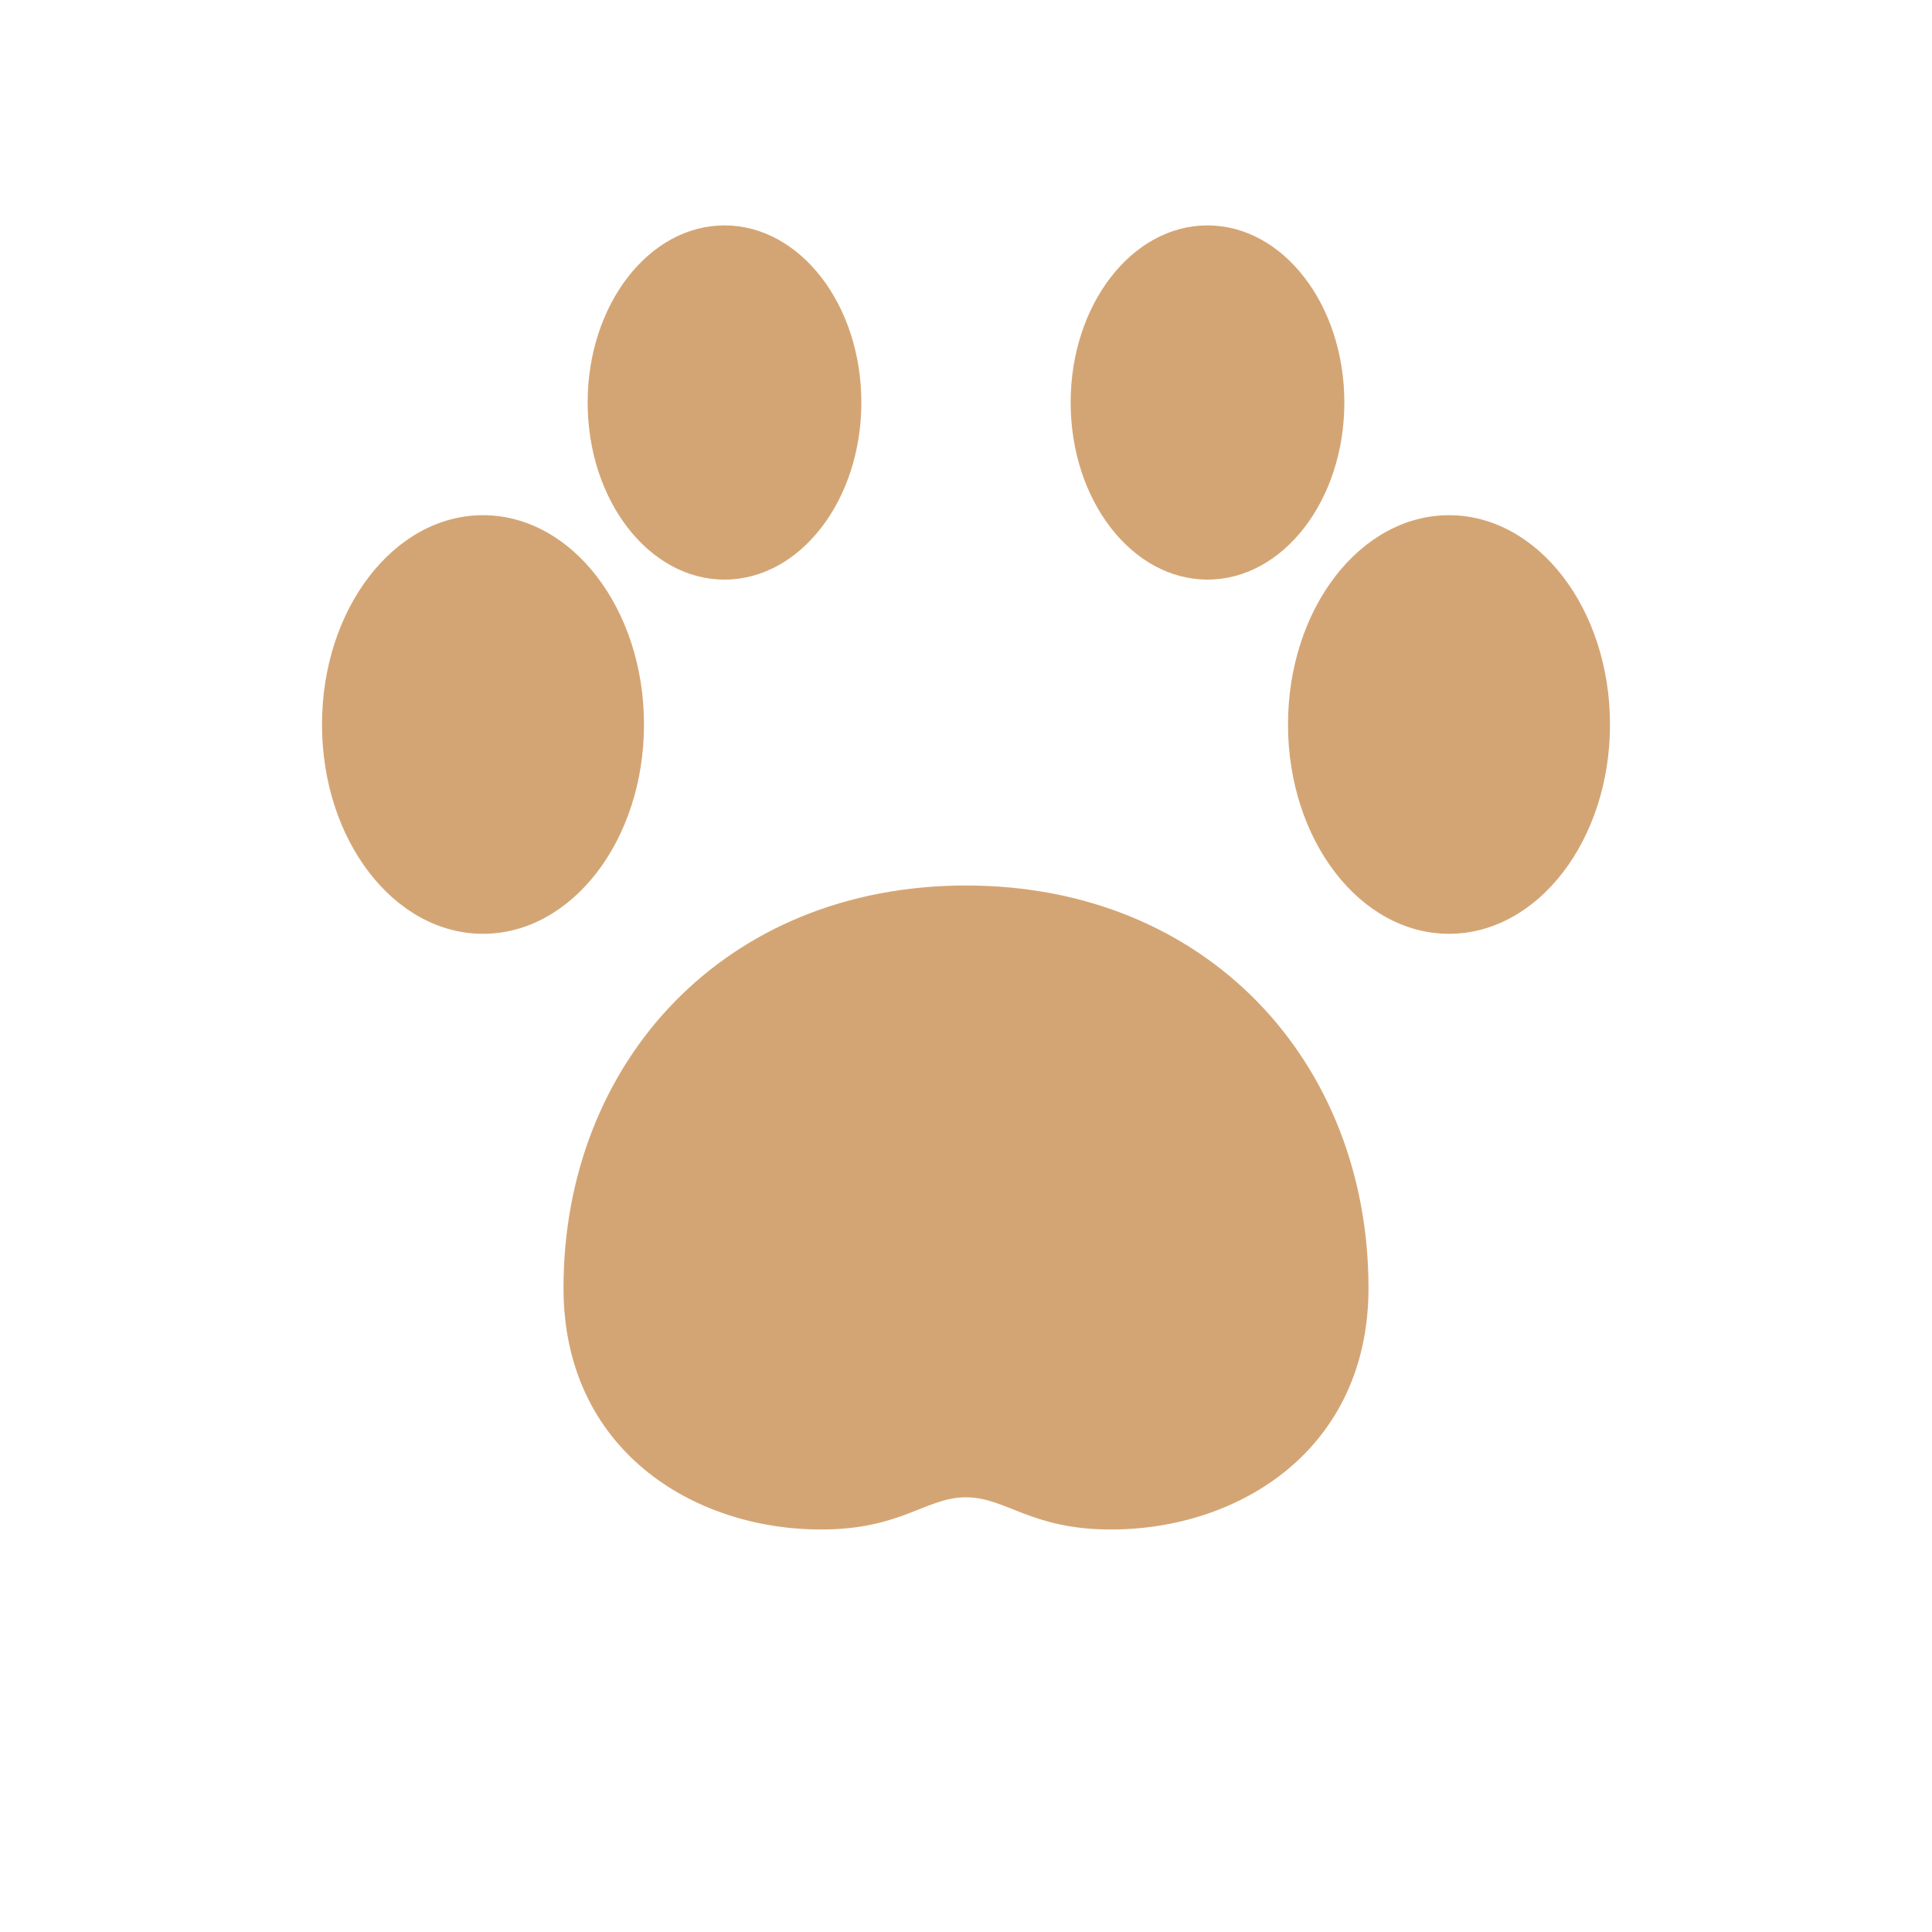
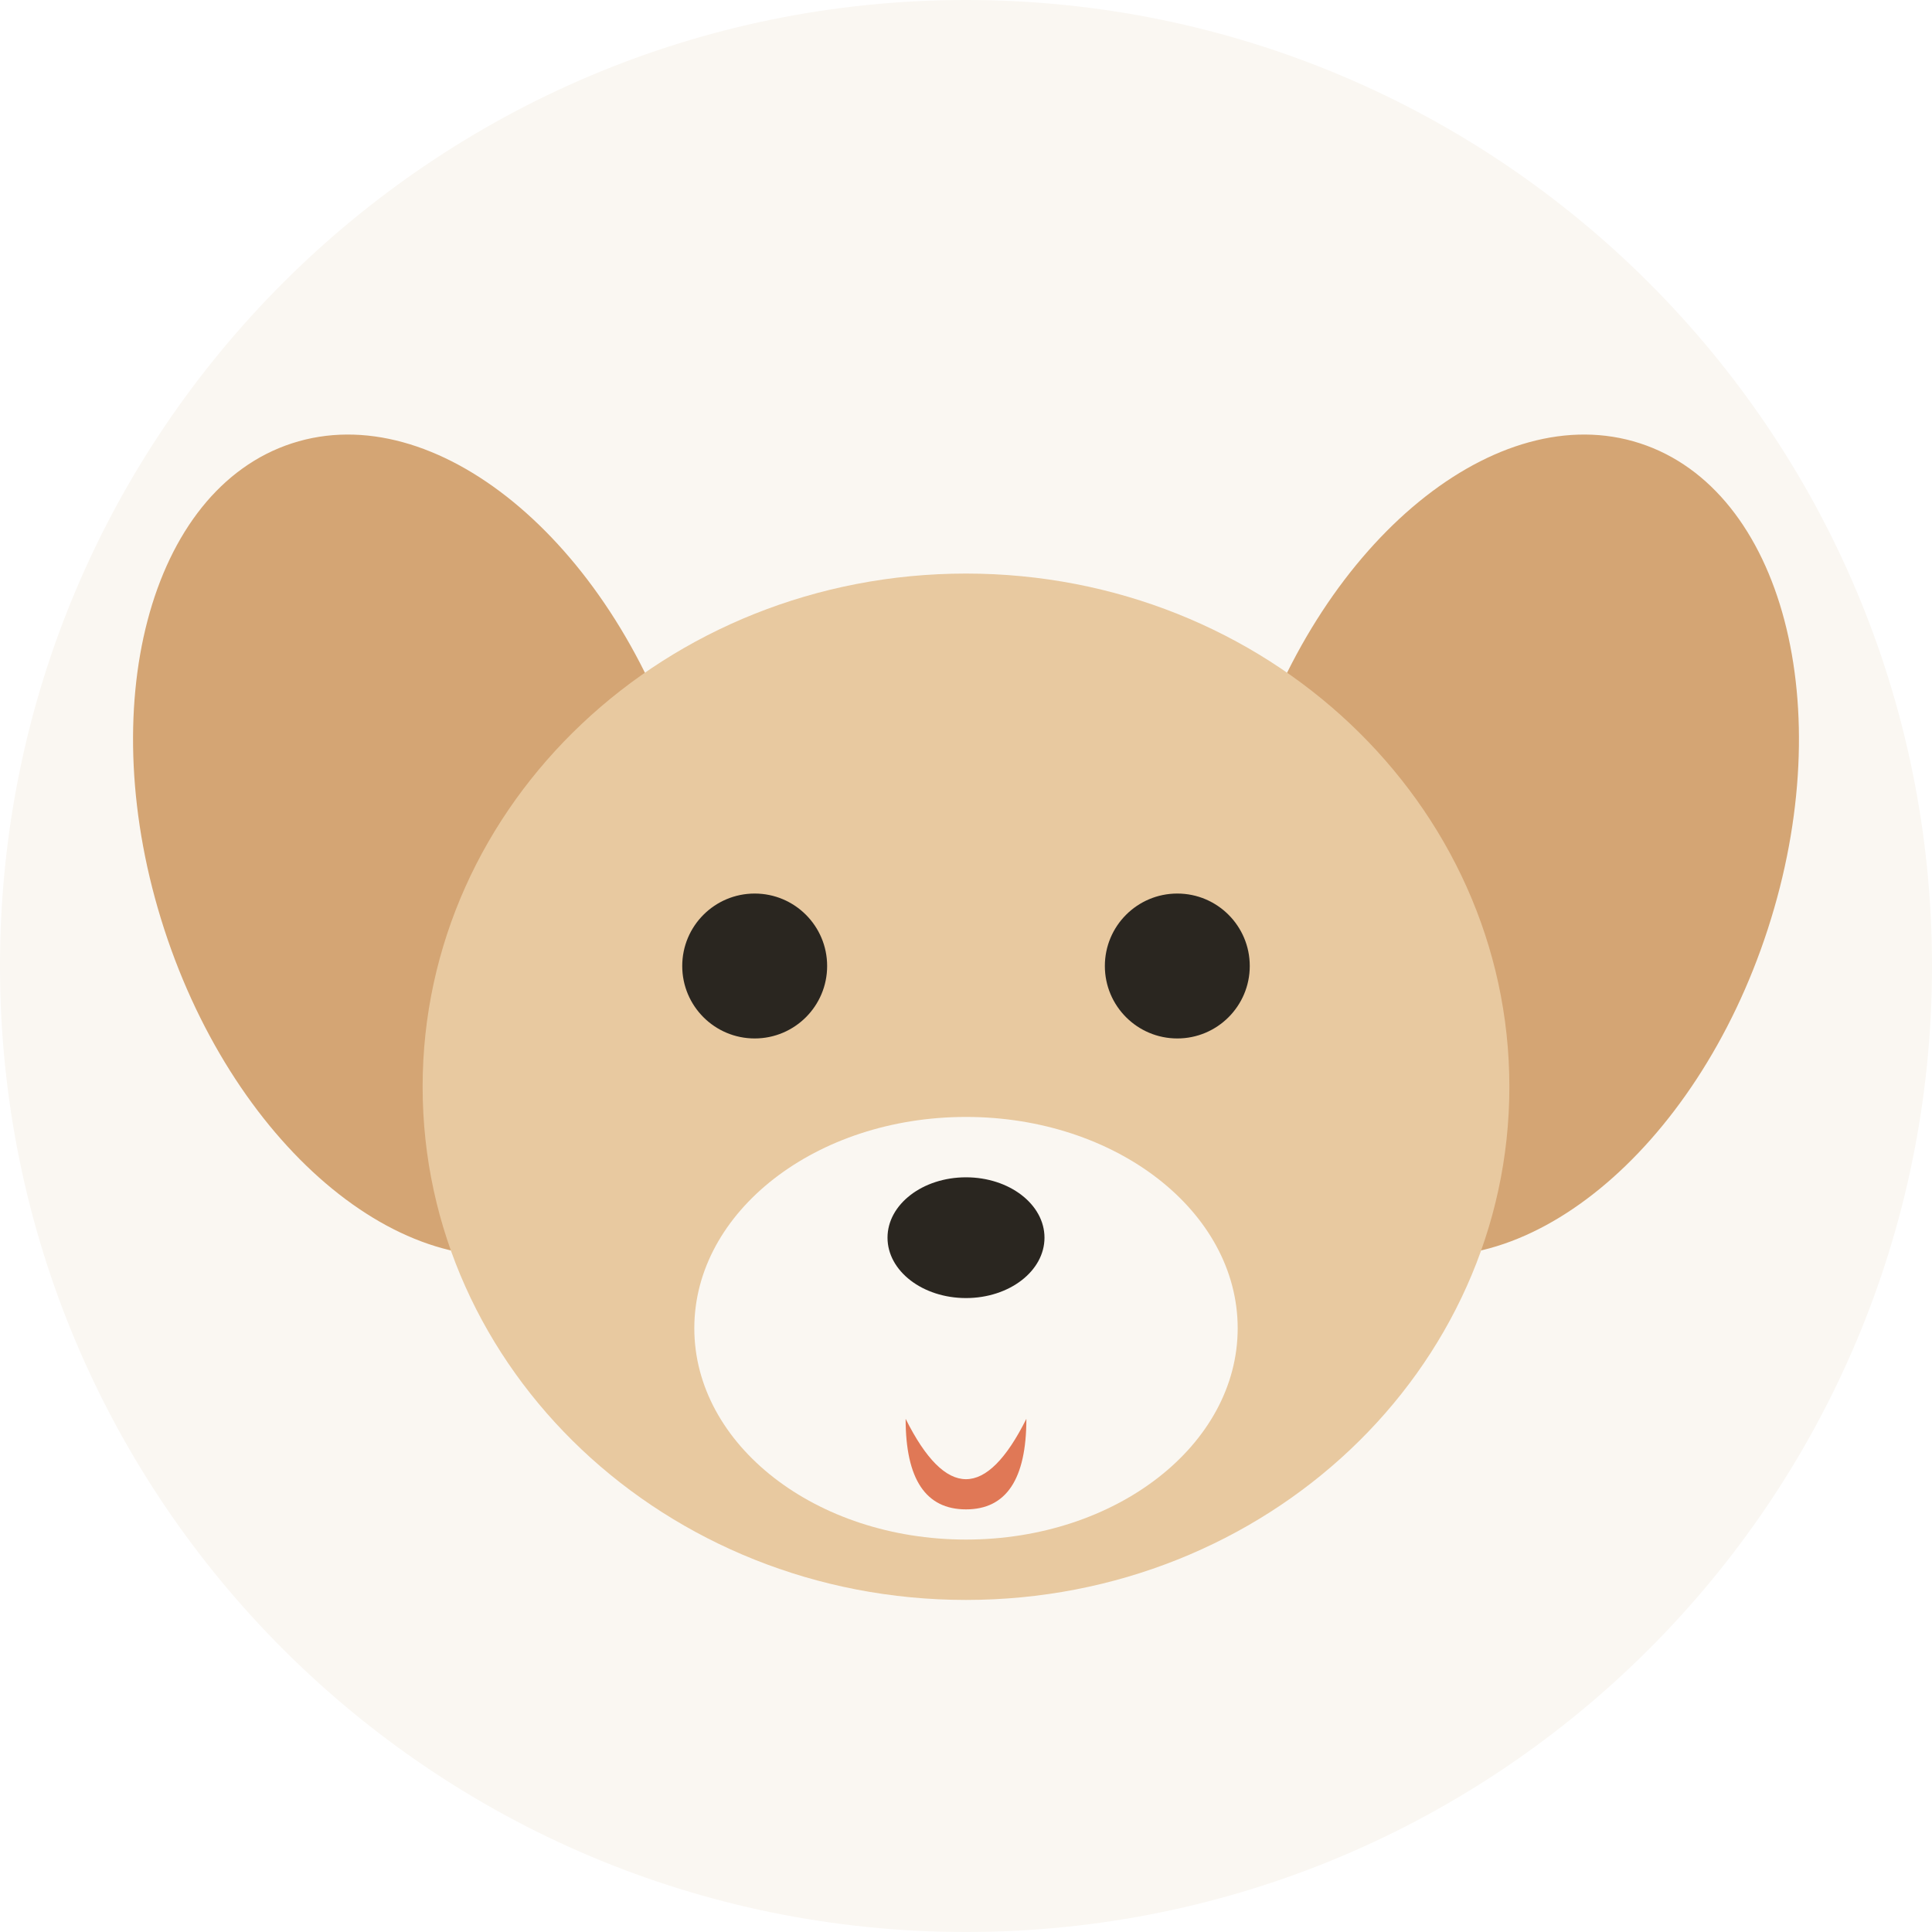
- <svg xmlns="http://www.w3.org/2000/svg" viewBox="0 0 24 24" fill="#D4A574">
-   <ellipse cx="6" cy="9" rx="2" ry="2.6" />
-   <ellipse cx="18" cy="9" rx="2" ry="2.6" />
-   <ellipse cx="9" cy="5" rx="1.7" ry="2.2" />
-   <ellipse cx="15" cy="5" rx="1.7" ry="2.2" />
-   <path d="M12 11c-3 0-5 2.2-5 5 0 2 1.6 3 3.2 3 1 0 1.3-.4 1.8-.4s.8.4 1.8.4c1.6 0 3.2-1 3.2-3 0-2.8-2-5-5-5z" />
+ <svg xmlns="http://www.w3.org/2000/svg" viewBox="0 0 64 64">
+   <circle cx="32" cy="32" r="32" fill="#FAF7F2" />
+   <ellipse cx="14" cy="28" rx="9" ry="14" fill="#D4A574" transform="rotate(-18 14 28)" />
+   <ellipse cx="50" cy="28" rx="9" ry="14" fill="#D4A574" transform="rotate(18 50 28)" />
+   <ellipse cx="32" cy="36" rx="18" ry="17" fill="#E8C9A0" />
+   <ellipse cx="32" cy="44" rx="9" ry="7" fill="#FAF7F2" />
+   <circle cx="25" cy="32" r="2.4" fill="#2A2620" />
+   <circle cx="39" cy="32" r="2.4" fill="#2A2620" />
+   <ellipse cx="32" cy="41" rx="2.6" ry="2" fill="#2A2620" />
+   <path d="M 30 47 Q 32 51 34 47 Q 34 50 32 50 Q 30 50 30 47 Z" fill="#E07856" />
</svg>
